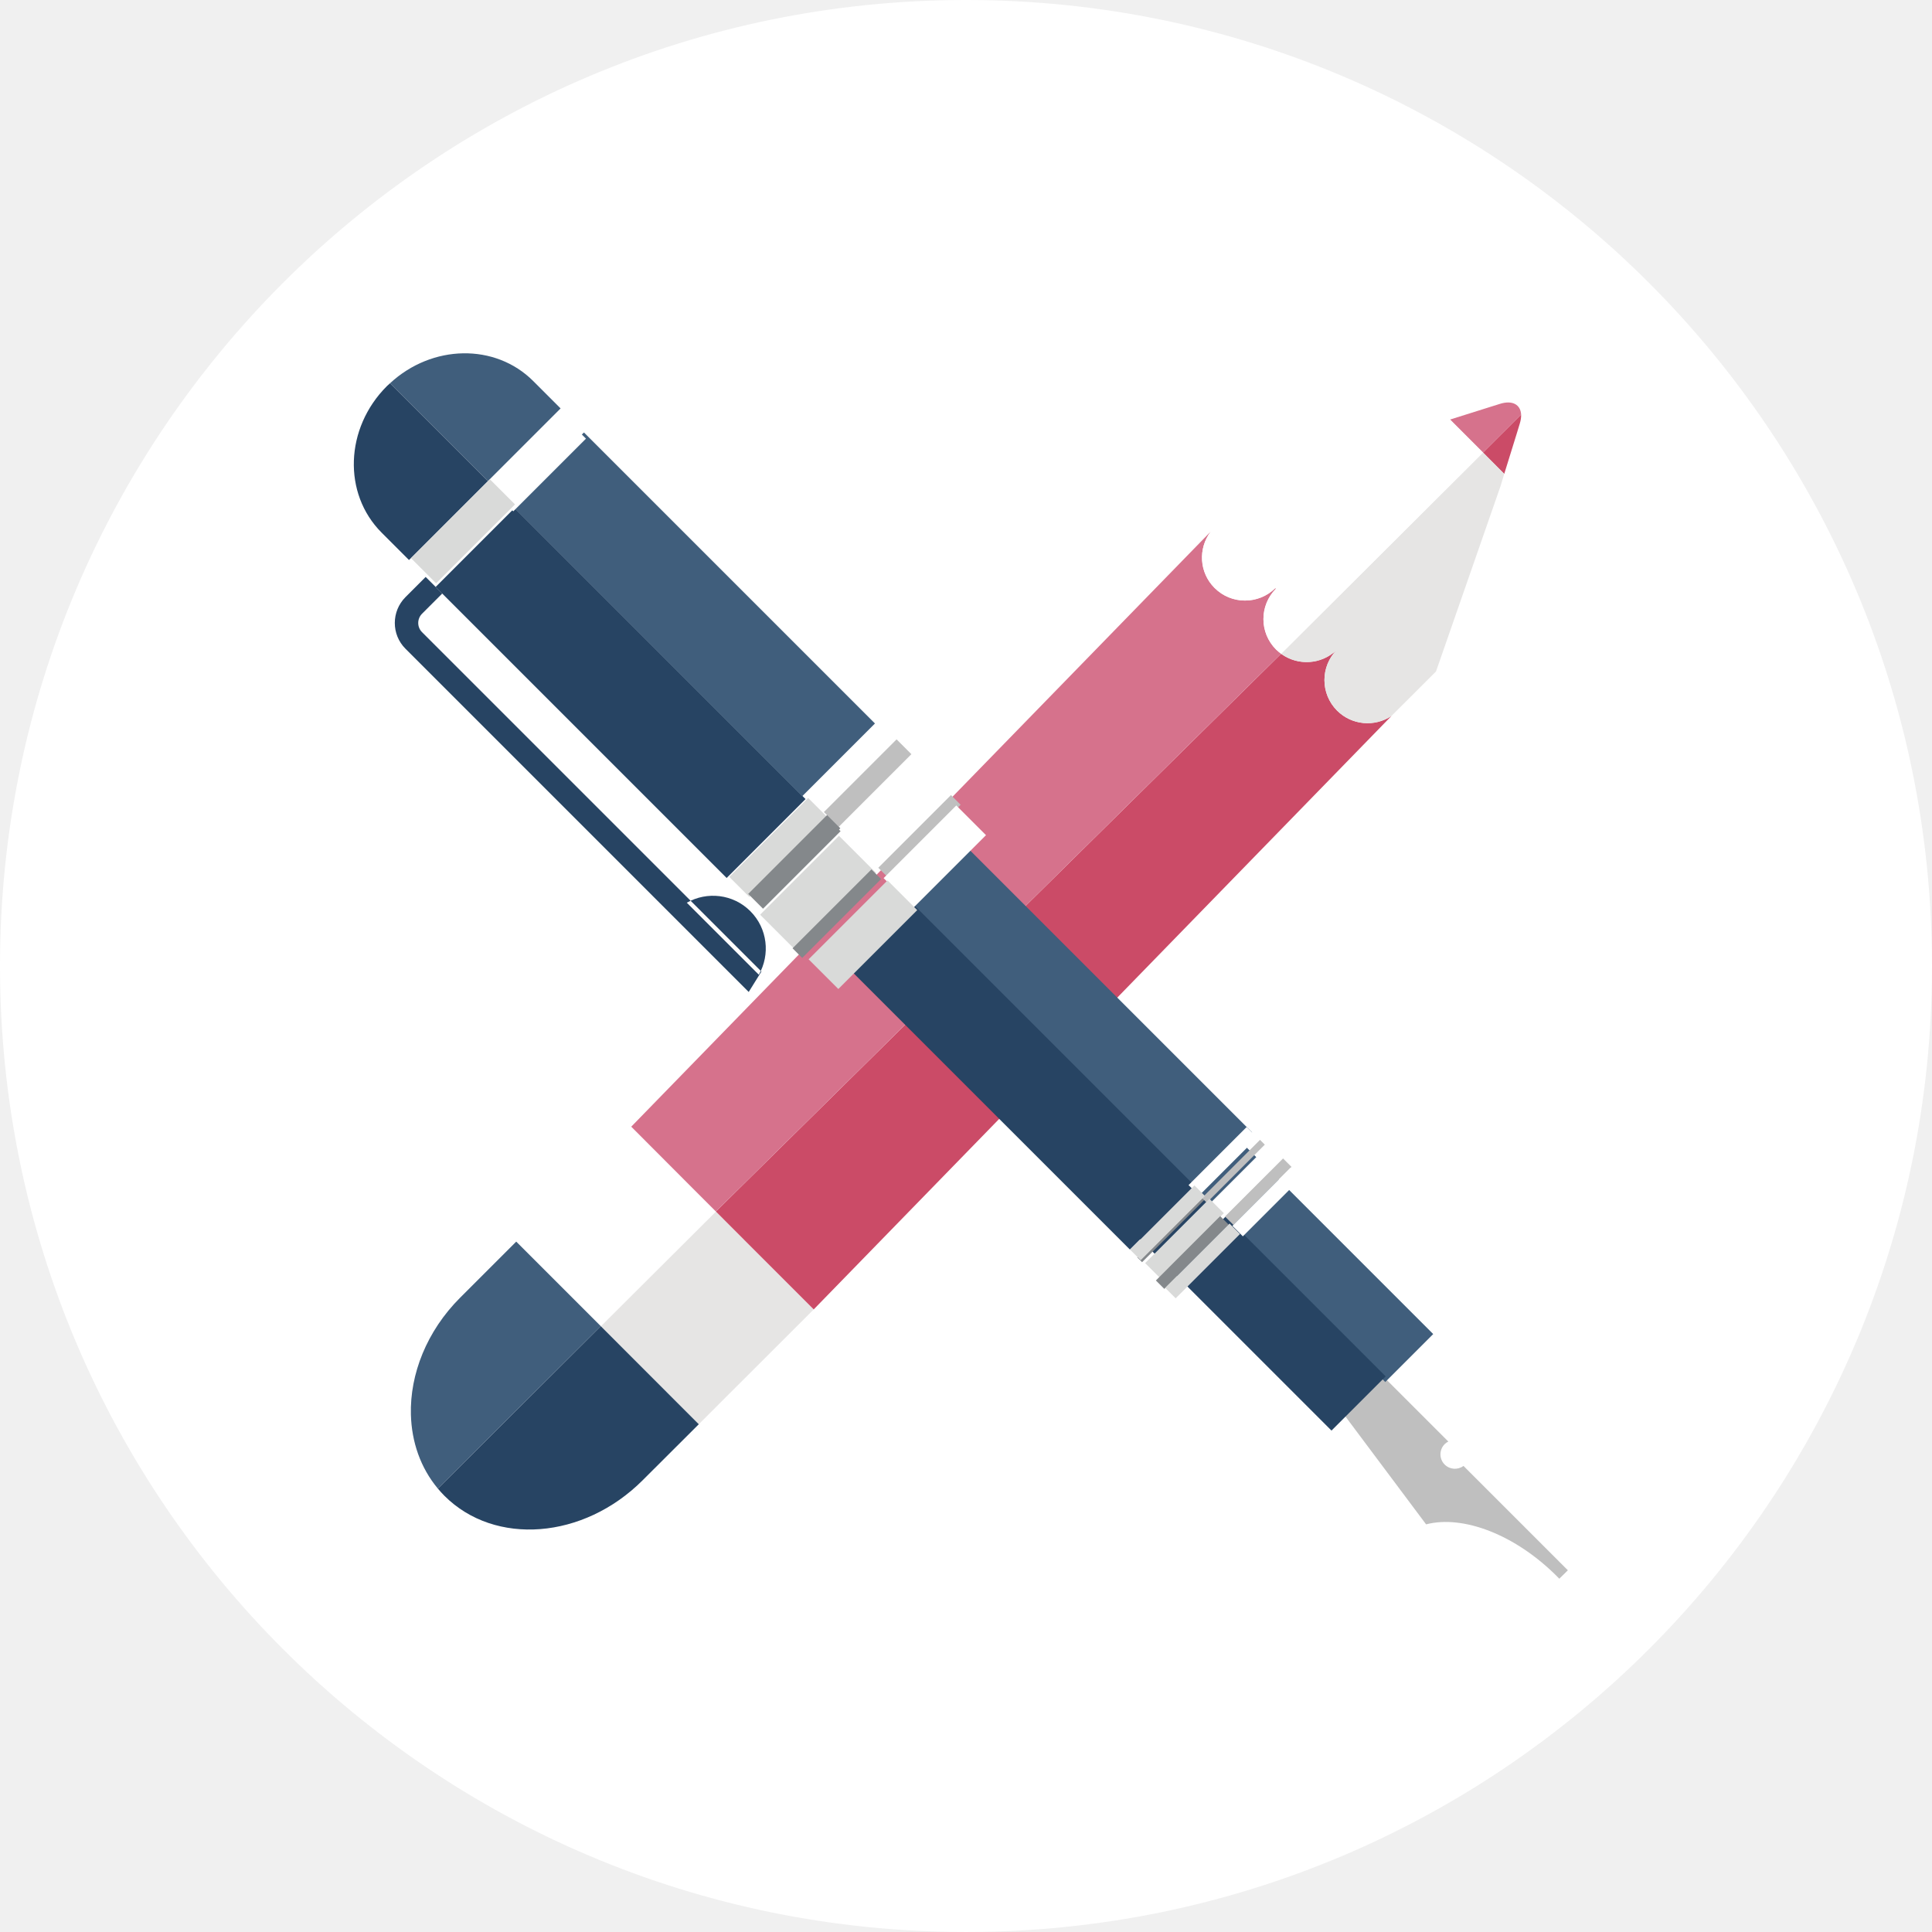
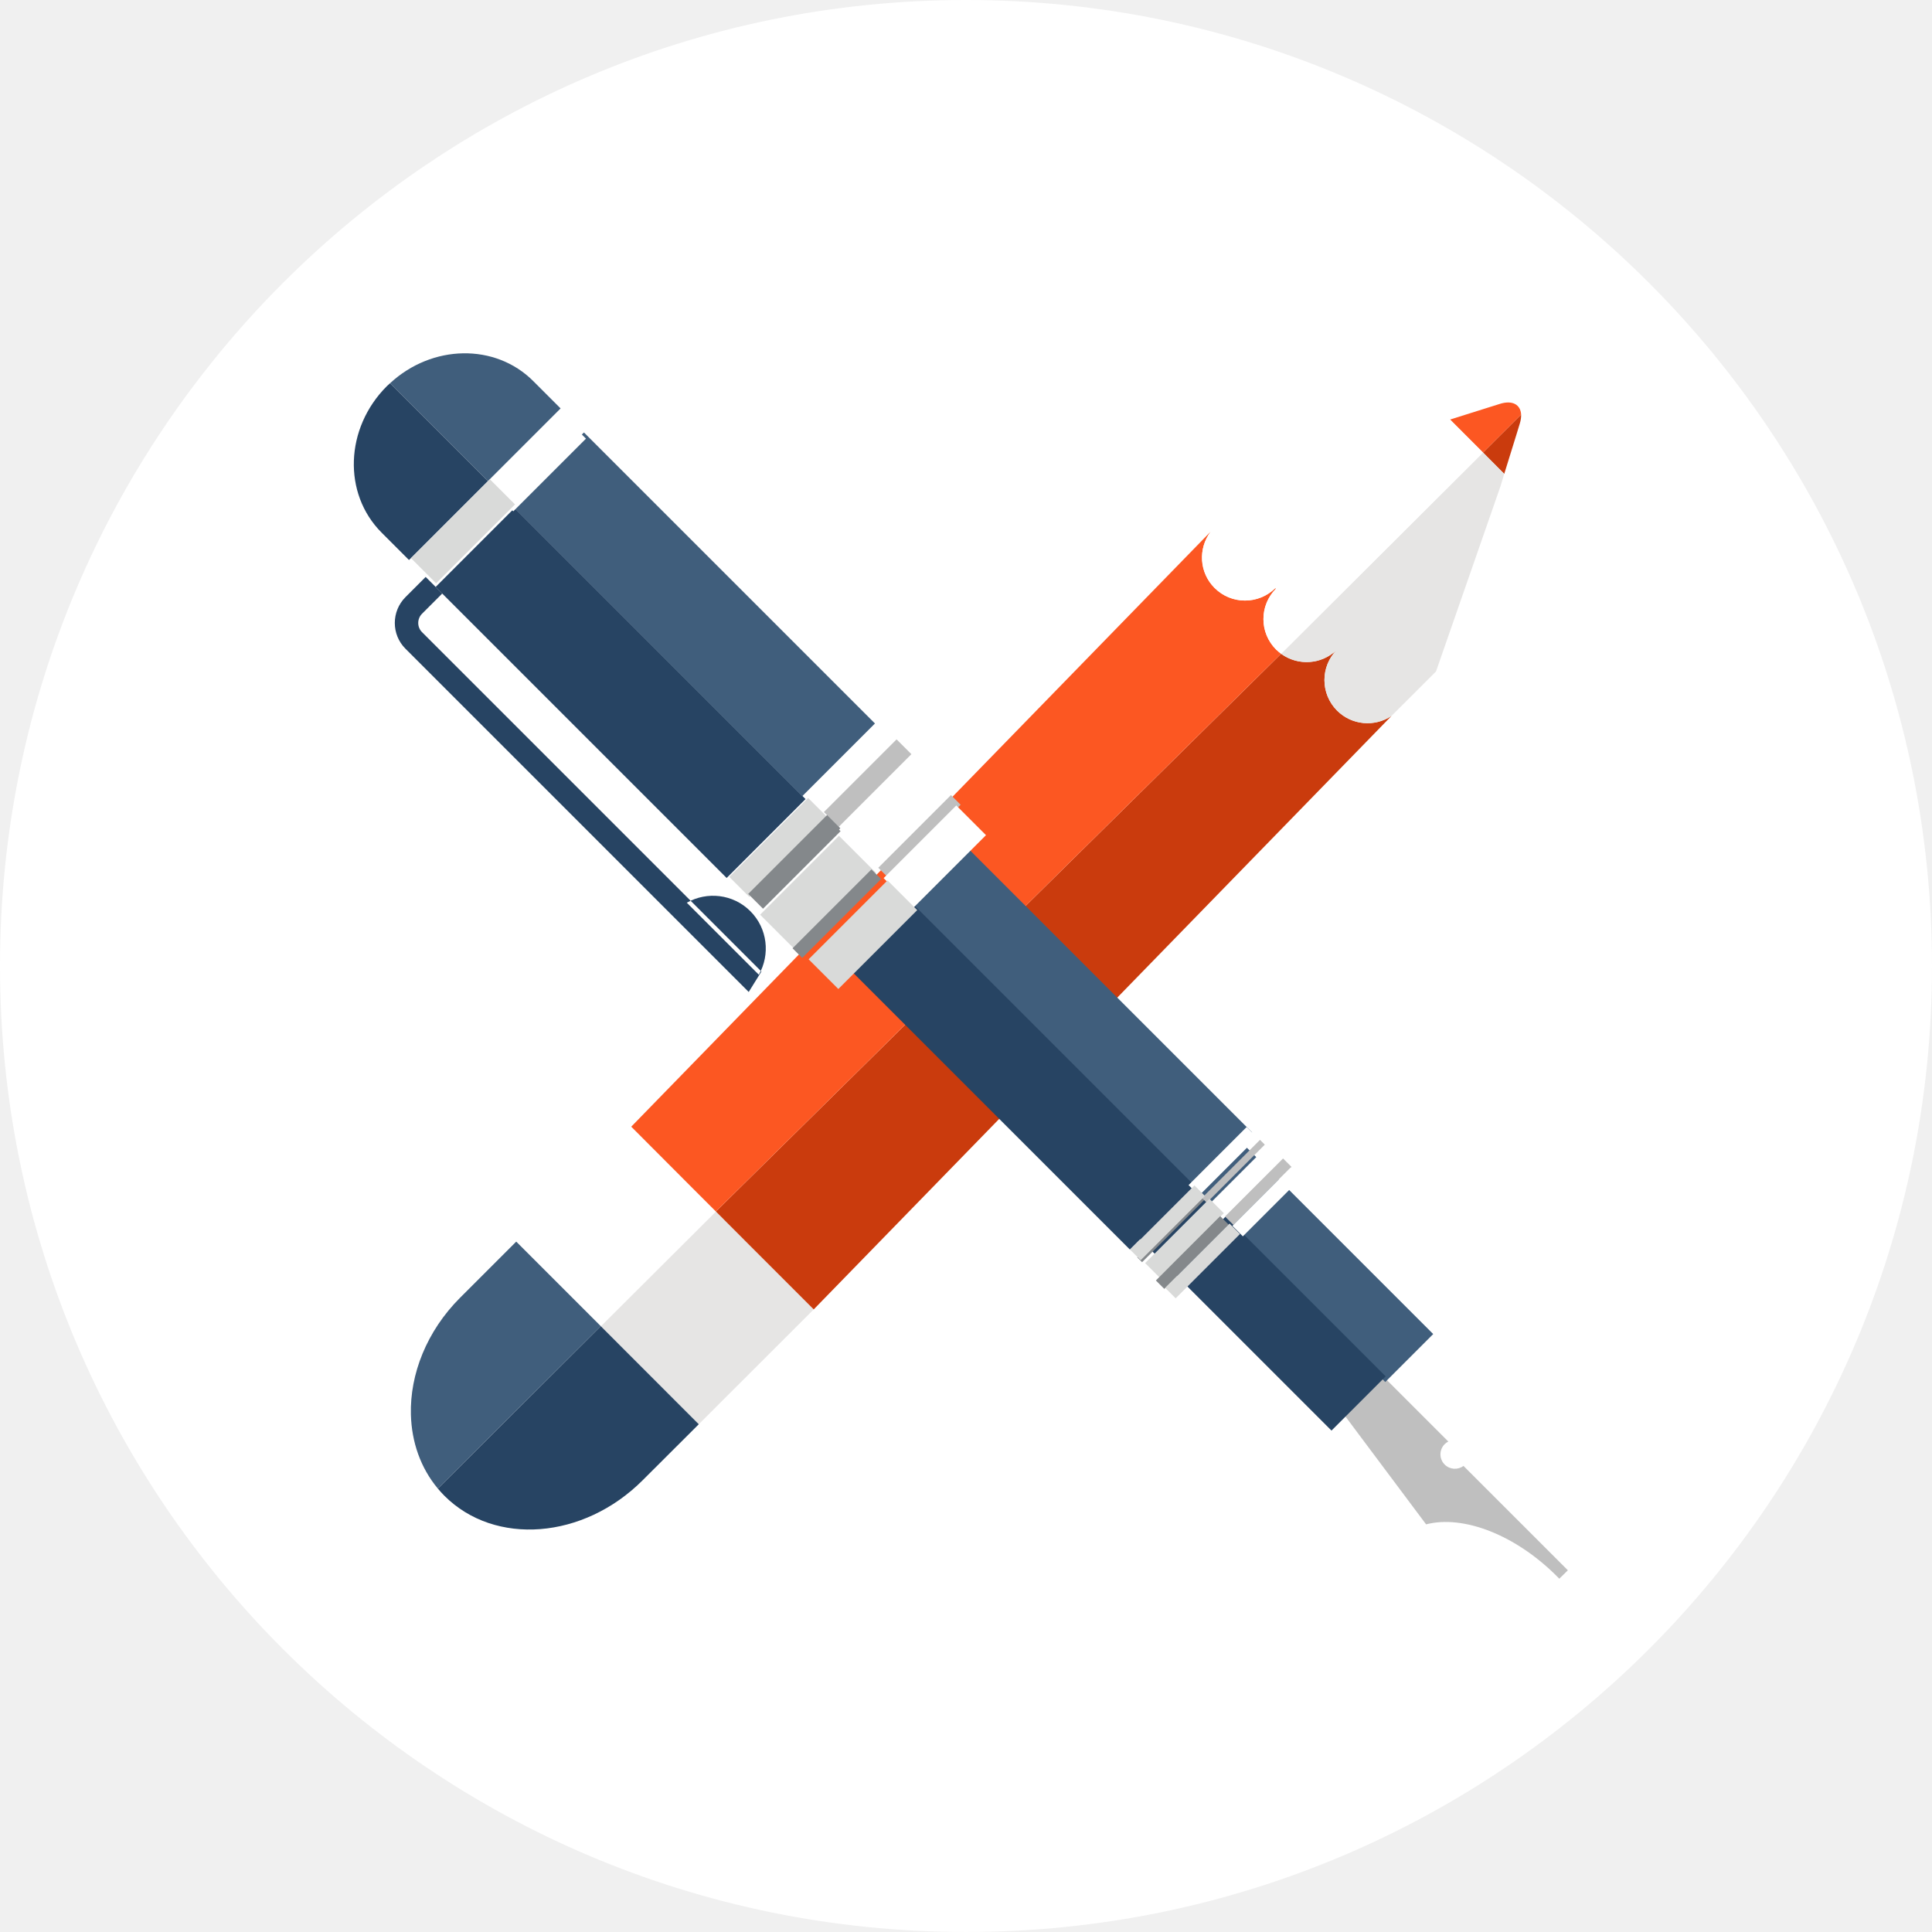
- <svg xmlns="http://www.w3.org/2000/svg" width="240" height="240" viewBox="0 0 240 240">
-   <g fill="none">
-     <circle fill="#fff" cx="119.999" cy="119.999" r="119.999" />
-     <g id="Group">
-       <path d="M98.248 159.823l2.835 2.835-6.931 6.926-1.113 1.111-2.996 2.99-1.106 1.108-2.132 2.132-2.821-2.821-9.349-9.359 14.298-14.257 9.314 9.335z" id="Shape" fill="#E6E5E4" />
-       <path d="M74.635 164.745l-10.509-10.509 2.145-2.13 1.11-1.114 2.99-2.986 1.121-1.124 6.925-6.922 10.516 10.527-14.298 14.257z" id="Shape" fill="#fff" />
-       <path d="M163.607 82.084c.892-.225 1.754-.675 2.47-1.373-2.07 2.091-2.066 5.467.017 7.561 1.833 1.833 4.673 2.059 6.757.669l-71.768 73.718-2.835-2.835-5.222-5.222-4.095-4.105 70.21-69.28c1.309.951 2.945 1.234 4.466.869z" id="Shape" fill="#CB4B67" />
-       <path d="M150.873 73.03c2.081 2.091 5.463 2.091 7.551.028l.06.05.02.02c-2.077 2.095-2.076 5.468.012 7.555.202.192.41.369.624.532l-70.21 69.28-2.937-2.937-7.577-7.598 71.975-73.92c-1.575 2.105-1.426 5.083.48 6.989z" id="Shape" fill="#D6728C" />
-       <path d="M84.095 174.214l2.711 2.711-6.978 6.962c-7.334 7.334-18.355 8.192-24.619 1.928-.29-.29-.56-.591-.816-.898l20.239-20.175 9.462 9.472z" id="Shape" fill="#274463" />
-       <path d="M54.394 184.918c-2.158-2.577-3.261-5.802-3.35-9.192-.133-5.002 1.951-10.359 6.118-14.525l6.966-6.963 10.506 10.506-20.239 20.175z" id="Shape" fill="#405E7C" />
-       <path d="M188.791 52.629l-.37 1.213-1.559 5.026-2.636-2.651 4.733-4.723c.013.336-.037.716-.168 1.134z" id="Shape" fill="#CB4B67" />
-       <path d="M188.959 51.495l-4.733 4.723-4.095-4.1 4.693-1.477 1.498-.47c1.552-.493 2.57.09 2.637 1.325z" id="Shape" fill="#D6728C" />
-       <path d="M186.861 58.868l-.465 1.539-.008.018-8.004 22.989-5.534 5.526c-2.084 1.39-4.924 1.165-6.757-.669-2.083-2.094-2.087-5.47-.017-7.561-1.899 1.873-4.844 2.033-6.931.5l25.08-24.993 2.636 2.651z" id="Shape" fill="#E6E5E4" />
-       <path d="M159.146 81.211c-.213-.162-.427-.334-.629-.527-2.087-2.087-2.088-5.461-.012-7.555l-.081-.07c-2.088 2.063-5.471 2.063-7.551-.028-1.907-1.907-2.055-4.884-.48-6.989l5.318-5.321 23.335-8.257.204-.063.882-.282 4.095 4.1-25.08 24.993z" id="Shape" fill="#fff" />
-     </g>
-     <g>
-       <path d="M175.254 166.211l14.265 10.96c-1.258 4.559 1.105 11.144 6.355 16.461l.172.167-.912.902-12.966-12.966c.526-.71.472-1.701-.169-2.342-.564-.564-1.407-.664-2.081-.318l-8.789-8.789 4.125-4.074z" id="Shape" fill="#fff" />
-       <path d="M177.155 189.36l-10.767-14.396 4.156-4.105.556-.546.028-.028 8.789 8.789c-.164.082-.318.184-.451.318-.705.705-.702 1.84-.005 2.537.641.641 1.632.695 2.339.172l12.966 12.966-1.066 1.046-.166-.172c-5.251-5.317-11.803-7.775-16.379-6.58z" id="Shape" fill="#BFBFBF" />
-       <path id="Rectangle-path" fill="#405E7C" d="M172.082 171.678l-25.477-25.477 5.956-5.956 25.477 25.477z" />
-       <path id="Rectangle-path" fill="#274463" d="M172.135 170.981l-6.731 6.731-25.477-25.477 6.731-6.731z" />
-       <path id="Rectangle-path" fill="#405E7C" d="M148.331 147.891l-36.699-36.699 7.212-7.212 36.699 36.699z" />
-       <path id="Rectangle-path" fill="#274463" d="M148.346 147.233l-7.988 7.988-36.699-36.699 7.988-7.988z" />
-       <path id="Rectangle-path" fill="#84888B" d="M149.859 148.806l-7.988 7.988-.595-.595 7.988-7.988z" />
-       <path id="Rectangle-path" fill="#BFBFBF" d="M149.906 149.404l-.595-.595 7.212-7.212.595.595z" />
-       <path id="Rectangle-path" fill="#fff" d="M151.803 151.574l-1.788-1.788 7.212-7.212 1.788 1.788z" />
-       <path id="Rectangle-path" fill="#D9DAD9" d="M152.028 150.705l-7.988 7.988-1.788-1.788 7.988-7.988z" />
-       <path id="Rectangle-path" fill="#BFBFBF" d="M153.221 152.167l-1.046-1.046 7.212-7.212 1.046 1.046z" />
-       <path id="Rectangle-path" fill="#84888B" d="M152.622 152.122l-7.988 7.988-1.046-1.046 7.988-7.988z" />
-       <path id="Rectangle-path" fill="#fff" d="M154.391 153.58l-1.297-1.297 7.212-7.212 1.297 1.297z" />
-       <path id="Rectangle-path" fill="#D9DAD9" d="M154.034 153.293l-7.988 7.988-1.297-1.297 7.988-7.988z" />
-       <path id="Rectangle-path" fill="#fff" d="M148.954 148.523l-1.307-1.307 7.212-7.212 1.307 1.307z" />
-       <path id="Rectangle-path" fill="#D9DAD9" d="M149.685 148.563l-7.988 7.988-1.307-1.307 7.988-7.988z" />
-       <path id="Rectangle-path" fill="#fff" d="M102.021 101.722l-2.496-2.496 9.028-9.028 2.496 2.496z" />
-       <path id="Rectangle-path" fill="#D9DAD9" d="M102.887 101.623l-9.8 9.8-2.496-2.496 9.8-9.8z" />
-       <path id="Rectangle-path" fill="#BFBFBF" d="M104.188 102.714l-1.84-1.84 9.028-9.028 1.84 1.84z" />
-       <path id="Rectangle-path" fill="#84888B" d="M104.585 103.084l-9.8 9.8-1.84-1.84 9.8-9.8z" />
-       <path id="Rectangle-path" fill="#fff" d="M108.821 107.654l-4.596-4.596 9.028-9.028 4.596 4.596z" />
-       <path id="Rectangle-path" fill="#D9DAD9" d="M108.819 108.424l-9.8 9.8-4.596-4.596 9.8-9.8z" />
-       <path id="Rectangle-path" fill="#84888B" d="M109.453 109.2l-9.8 9.8-1.199-1.199 9.8-9.8z" />
-       <path id="Rectangle-path" fill="#BFBFBF" d="M110.304 108.995l-1.199-1.199 9.028-9.028 1.199 1.199z" />
-       <path id="Rectangle-path" fill="#fff" d="M113.456 112.775l-3.689-3.689 9.028-9.028 3.689 3.689z" />
-       <path id="Rectangle-path" fill="#D9DAD9" d="M113.94 113.058l-9.8 9.8-3.689-3.689 9.8-9.8z" />
-       <path d="M66.239 47.335l3.4 3.4-9.03 9.03-12.156-12.156c5.207-4.828 13.061-4.999 17.786-.274z" id="Shape" fill="#405E7C" />
-       <path d="M47.407 66.167c-4.846-4.846-4.559-12.989.643-18.191l.402-.367 12.156 12.156-9.801 9.801-3.4-3.4z" id="Shape" fill="#274463" />
-       <path id="Rectangle-path" fill="#274463" d="M100.067 99.265l-9.8 9.8-36.152-36.152 9.8-9.8z" />
-       <path id="Rectangle-path" fill="#405E7C" d="M99.662 98.902l-36.152-36.152 9.028-9.028 36.152 36.152z" />
-       <path id="Rectangle-path" fill="#fff" d="M63.765 63.518l-3.116-3.116 9.028-9.028 3.116 3.116z" />
-       <path fill="#D9DAD9" d="M63.976 62.66l-9.8 9.8-3.116-3.116 9.8-9.8z" />
-       <path d="M93.988 120.092l-41.561-41.561c-.631-.631-.631-1.661.005-2.296l2.506-2.506-2.06-2.06-2.506 2.506c-1.768 1.773-1.771 4.646-.003 6.414l42.638 42.638 1.576-2.539-.595-.595zM93.212 113.191c2.142 2.142 2.483 5.389 1.053 7.895l-8.948-8.948c2.506-1.43 5.758-1.084 7.895 1.053z" fill="#274463" />
+ <svg xmlns="http://www.w3.org/2000/svg" width="240px" height="240px" viewBox="0 0 240 240" version="1.1">
+   <defs />
+   <g id="Page-1" stroke="none" stroke-width="1" fill="none" fill-rule="evenodd">
+     <g id="design">
+       <g id="Group">
+         <circle id="Oval" fill="#FFFFFF" cx="119.999" cy="119.999" r="119.999" />
+         <g transform="translate(51, 49)" id="Shape">
+           <path d="M47.248,110.823 L50.083,113.658 L43.152,120.584 L42.039,121.695 L39.043,124.685 L37.937,125.793 L35.805,127.925 L32.984,125.104 L23.635,115.745 L37.933,101.488 L47.247,110.823 L47.248,110.823 Z" fill="#E6E5E4" />
+           <path d="M23.635,115.745 L13.126,105.236 L15.271,103.106 L16.381,101.992 L19.371,99.006 L20.492,97.882 L27.417,90.96 L37.933,101.487 L23.635,115.744 L23.635,115.745 Z" fill="#FFFFFF" />
+           <path d="M112.607,33.084 C113.499,32.859 114.361,32.409 115.077,31.711 C113.007,33.802 113.011,37.178 115.094,39.272 C116.927,41.105 119.767,41.331 121.851,39.941 L50.083,113.659 L47.248,110.824 L42.026,105.602 L37.931,101.497 L108.141,32.217 C109.45,33.168 111.086,33.451 112.607,33.086 L112.607,33.084 Z" fill="#CA3B0D" />
+           <path d="M99.873,24.03 C101.954,26.121 105.336,26.121 107.424,24.058 L107.484,24.108 L107.504,24.128 C105.427,26.223 105.428,29.596 107.516,31.683 C107.718,31.875 107.926,32.052 108.14,32.215 L37.93,101.495 L34.993,98.558 L27.416,90.96 L99.391,17.04 C97.816,19.145 97.965,22.123 99.871,24.029 L99.873,24.03 Z" fill="#FC5722" />
+           <path d="M33.095,125.214 L35.806,127.925 L28.828,134.887 C21.494,142.221 10.473,143.079 4.209,136.815 C3.919,136.525 3.649,136.224 3.393,135.917 L23.632,115.742 L33.094,125.214 L33.095,125.214 Z" fill="#274463" />
+           <path d="M3.394,135.918 C1.236,133.341 0.133,130.116 0.044,126.726 C-0.089,121.724 1.995,116.367 6.162,112.201 L13.128,105.238 L23.634,115.744 L3.395,135.919 L3.394,135.918 Z" fill="#405E7C" />
+           <path d="M137.791,3.629 L137.421,4.842 L135.862,9.868 L133.226,7.217 L137.959,2.494 C137.972,2.83 137.922,3.21 137.791,3.628 L137.791,3.629 Z" fill="#CA3B0D" />
+           <path d="M137.959,2.495 L133.226,7.218 L129.131,3.118 L133.824,1.641 L135.322,1.171 C136.874,0.678 137.892,1.261 137.959,2.496 L137.959,2.495 Z" fill="#FC5722" />
+           <path d="M135.861,9.868 L135.396,11.407 L135.388,11.425 L127.384,34.414 L121.85,39.94 C119.766,41.33 116.926,41.105 115.093,39.271 C113.01,37.177 113.006,33.801 115.076,31.71 C113.177,33.583 110.232,33.743 108.145,32.21 L133.225,7.217 L135.861,9.868 L135.861,9.868 Z" fill="#E6E5E4" />
+           <path d="M108.146,32.211 C107.933,32.049 107.719,31.877 107.517,31.684 C105.43,29.597 105.429,26.223 107.505,24.129 L107.424,24.059 C105.336,26.122 101.953,26.122 99.873,24.031 C97.966,22.124 97.818,19.147 99.393,17.042 L104.711,11.721 L128.046,3.464 L128.25,3.401 L129.132,3.119 L133.227,7.219 L108.147,32.212 L108.146,32.211 Z" fill="#FFFFFF" />
+         </g>
+         <g transform="translate(43, 43)">
+           <path d="M132.254,123.211 L146.519,134.171 C145.261,138.73 147.624,145.315 152.874,150.632 L153.046,150.799 L152.134,151.701 L139.168,138.735 C139.694,138.025 139.64,137.034 138.999,136.393 C138.435,135.829 137.592,135.729 136.918,136.075 L128.129,127.286 L132.254,123.212 L132.254,123.211 Z" id="Shape" fill="#FFFFFF" />
+           <path d="M134.155,146.36 L123.388,131.964 L127.544,127.859 L128.1,127.313 L128.128,127.285 L136.917,136.074 C136.753,136.156 136.599,136.258 136.466,136.392 C135.761,137.097 135.764,138.232 136.461,138.929 C137.102,139.57 138.093,139.624 138.8,139.101 L151.766,152.067 L150.7,153.113 L150.534,152.941 C145.283,147.624 138.731,145.166 134.155,146.361 L134.155,146.36 Z" id="Shape" fill="#BFBFBF" />
+           <path d="M129.082,128.678 L103.605,103.201 L109.561,97.245 L135.038,122.722 L129.082,128.678 Z" id="Rectangle-path" fill="#405E7C" />
+           <path d="M129.135,127.981 L122.404,134.712 L96.927,109.235 L103.658,102.504 L129.135,127.981 Z" id="Rectangle-path" fill="#274463" />
+           <path d="M105.331,104.891 L68.632,68.192 L75.844,60.98 L112.543,97.679 L105.331,104.891 Z" id="Rectangle-path" fill="#405E7C" />
+           <path d="M105.346,104.233 L97.358,112.221 L60.659,75.522 L68.647,67.534 L105.346,104.233 Z" id="Rectangle-path" fill="#274463" />
+           <path d="M106.859,105.806 L98.871,113.794 L98.276,113.199 L106.264,105.211 L106.859,105.806 Z" id="Rectangle-path" fill="#84888B" />
+           <path d="M106.906,106.404 L106.311,105.809 L113.523,98.597 L114.118,99.192 L106.906,106.404 Z" id="Rectangle-path" fill="#BFBFBF" />
+           <path d="M108.803,108.574 L107.015,106.786 L114.227,99.574 L116.015,101.362 L108.803,108.574 Z" id="Rectangle-path" fill="#FFFFFF" />
+           <path d="M109.028,107.705 L101.04,115.693 L99.252,113.905 L107.24,105.917 L109.028,107.705 Z" id="Rectangle-path" fill="#D9DAD9" />
+           <path d="M110.221,109.167 L109.175,108.121 L116.387,100.909 L117.433,101.955 L110.221,109.167 Z" id="Rectangle-path" fill="#BFBFBF" />
+           <path d="M109.622,109.122 L101.634,117.11 L100.588,116.064 L108.576,108.076 L109.622,109.122 Z" id="Rectangle-path" fill="#84888B" />
+           <path d="M111.391,110.58 L110.094,109.283 L117.306,102.071 L118.603,103.368 L111.391,110.58 Z" id="Rectangle-path" fill="#FFFFFF" />
+           <path d="M111.034,110.293 L103.046,118.281 L101.749,116.984 L109.737,108.996 L111.034,110.293 Z" id="Rectangle-path" fill="#D9DAD9" />
+           <path d="M105.954,105.523 L104.647,104.216 L111.859,97.004 L113.166,98.311 L105.954,105.523 Z" id="Rectangle-path" fill="#FFFFFF" />
+           <path d="M106.685,105.563 L98.697,113.551 L97.39,112.244 L105.378,104.256 L106.685,105.563 Z" id="Rectangle-path" fill="#D9DAD9" />
+           <path d="M59.021,58.722 L56.525,56.226 L65.553,47.198 L68.049,49.694 L59.021,58.722 Z" id="Rectangle-path" fill="#FFFFFF" />
+           <path d="M59.887,58.623 L50.087,68.423 L47.591,65.927 L57.391,56.127 L59.887,58.623 Z" id="Rectangle-path" fill="#D9DAD9" />
+           <path d="M61.188,59.714 L59.348,57.874 L68.376,48.846 L70.216,50.686 L61.188,59.714 Z" id="Rectangle-path" fill="#BFBFBF" />
+           <path d="M61.585,60.084 L51.785,69.884 L49.945,68.044 L59.745,58.244 L61.585,60.084 Z" id="Rectangle-path" fill="#84888B" />
+           <path d="M65.821,64.654 L61.225,60.058 L70.253,51.03 L74.849,55.626 L65.821,64.654 Z" id="Rectangle-path" fill="#FFFFFF" />
+           <path d="M65.819,65.424 L56.019,75.224 L51.423,70.628 L61.223,60.828 L65.819,65.424 Z" id="Rectangle-path" fill="#D9DAD9" />
+           <path d="M66.453,66.2 L56.653,76 L55.454,74.801 L65.254,65.001 L66.453,66.2 Z" id="Rectangle-path" fill="#84888B" />
+           <path d="M67.304,65.995 L66.105,64.796 L75.133,55.768 L76.332,56.967 L67.304,65.995 Z" id="Rectangle-path" fill="#BFBFBF" />
+           <path d="M70.456,69.775 L66.767,66.086 L75.795,57.058 L79.484,60.747 L70.456,69.775 Z" id="Rectangle-path" fill="#FFFFFF" />
+           <path d="M70.94,70.058 L61.14,79.858 L57.451,76.169 L67.251,66.369 L70.94,70.058 Z" id="Rectangle-path" fill="#D9DAD9" />
+           <path d="M23.239,4.335 L26.639,7.735 L17.609,16.765 L5.453,4.609 C10.66,-0.219 18.514,-0.39 23.239,4.335 L23.239,4.335 Z" id="Shape" fill="#405E7C" />
+           <path d="M4.407,23.167 C-0.439,18.321 -0.152,10.178 5.05,4.976 L5.452,4.609 L17.608,16.765 L7.807,26.566 L4.407,23.166 L4.407,23.167 Z" id="Shape" fill="#274463" />
+           <path d="M57.067,56.265 L47.267,66.065 L11.115,29.913 L20.915,20.113 L57.067,56.265 Z" id="Rectangle-path" fill="#274463" />
+           <path d="M56.662,55.902 L20.51,19.75 L29.538,10.722 L65.69,46.874 L56.662,55.902 Z" id="Rectangle-path" fill="#405E7C" />
+           <path d="M20.765,20.518 L17.649,17.402 L26.677,8.374 L29.793,11.49 L20.765,20.518 Z" id="Rectangle-path" fill="#FFFFFF" />
+           <path d="M20.976,19.66 L11.176,29.46 L8.06,26.344 L17.86,16.544 L20.976,19.66 Z" id="Shape" fill="#D9DAD9" />
+           <path d="M50.988,77.092 L9.427,35.531 C8.796,34.9 8.796,33.87 9.432,33.235 L11.938,30.729 L9.878,28.669 L7.372,31.175 C5.604,32.948 5.601,35.821 7.369,37.589 L50.007,80.227 L51.583,77.688 L50.988,77.093 L50.988,77.092 Z M50.212,70.191 C52.354,72.333 52.695,75.58 51.265,78.086 L42.317,69.138 C44.823,67.708 48.075,68.054 50.212,70.191 L50.212,70.191 Z" id="Shape" fill="#274463" />
+         </g>
+       </g>
    </g>
  </g>
</svg>
